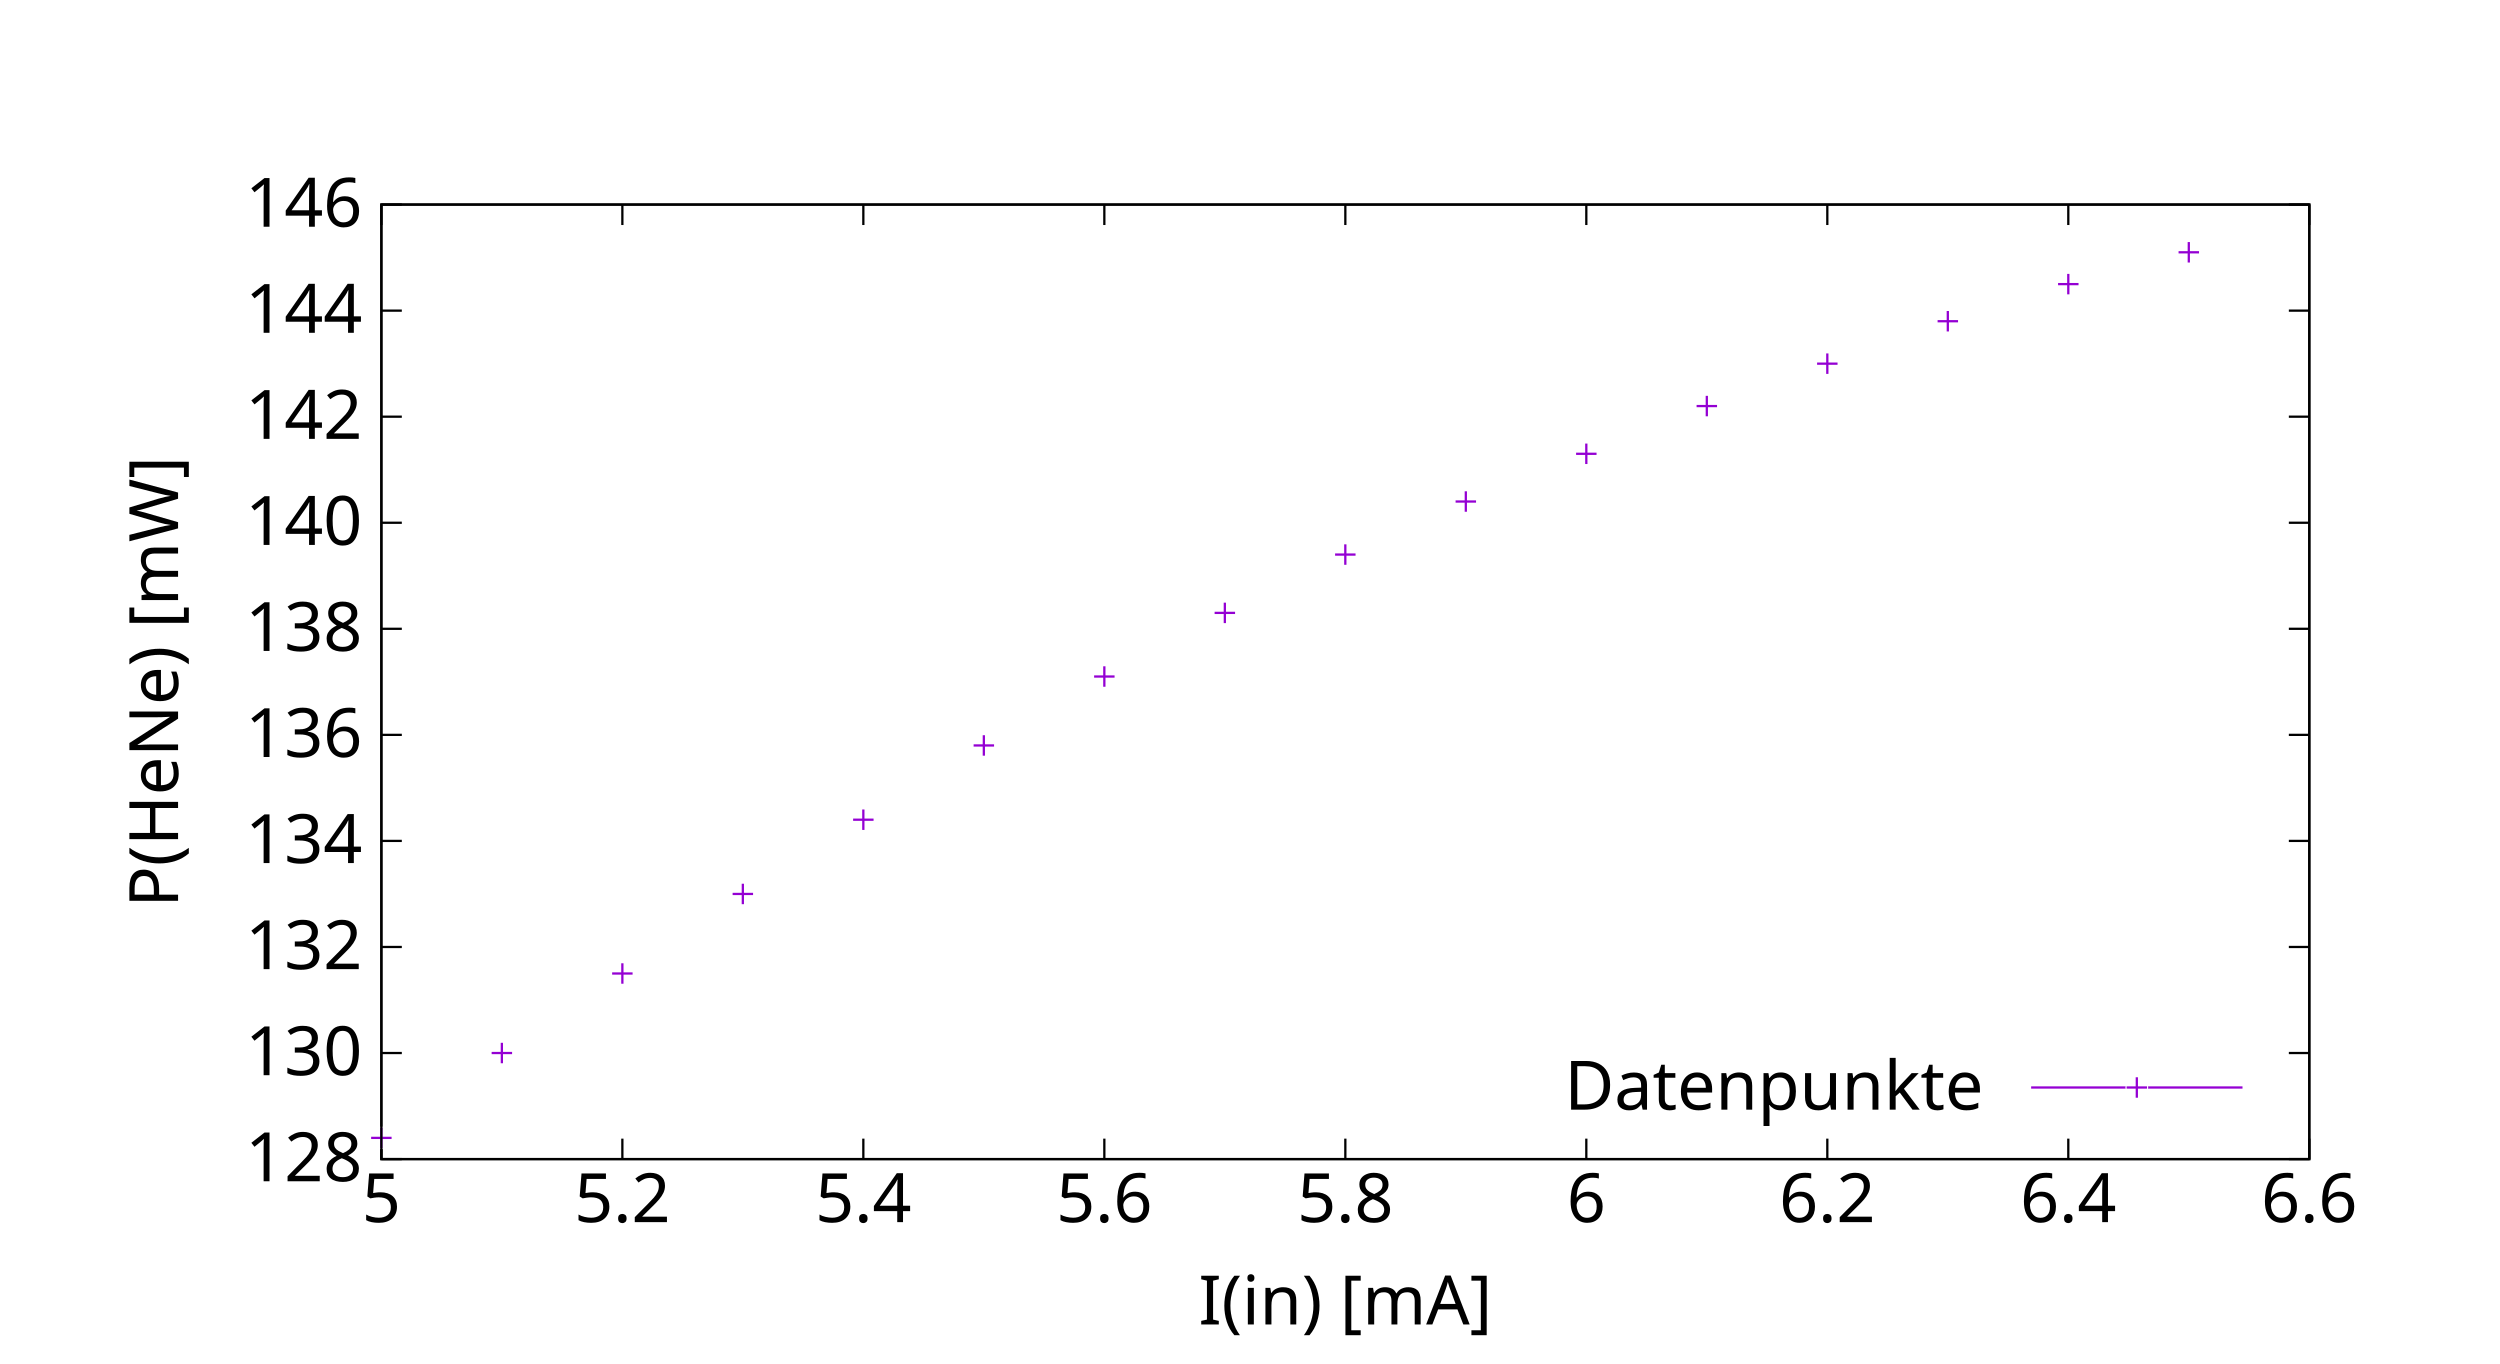
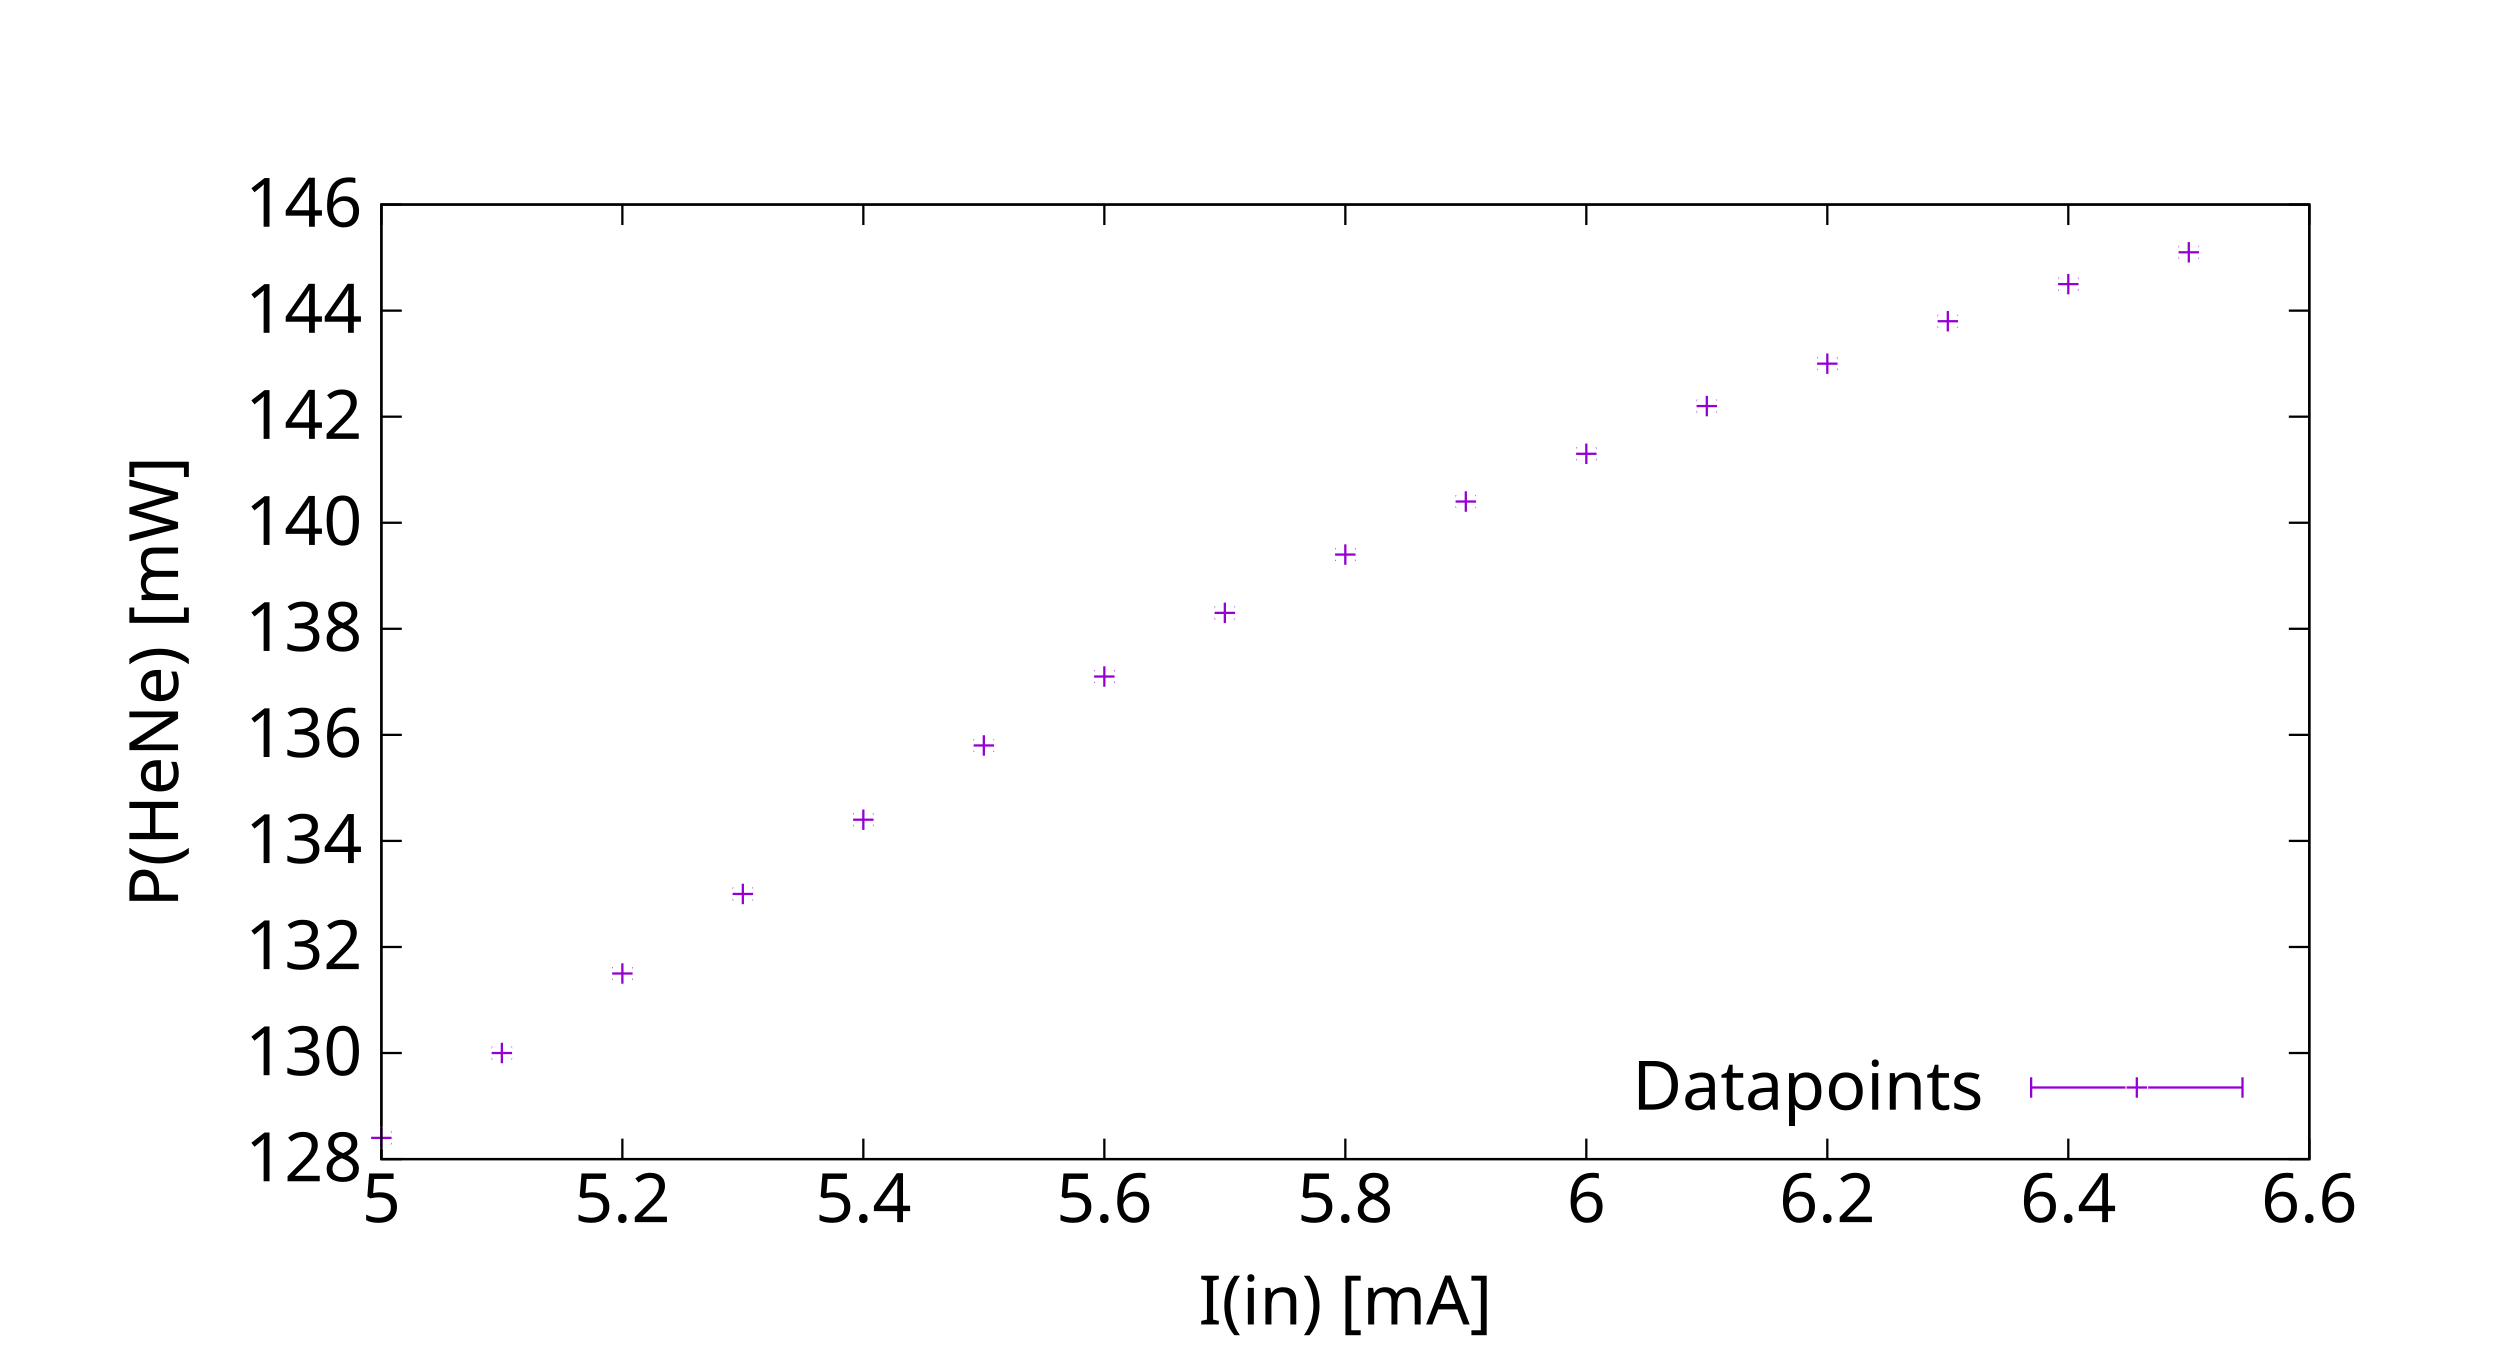
<svg xmlns="http://www.w3.org/2000/svg" xmlns:xlink="http://www.w3.org/1999/xlink" width="1100" height="600" viewBox="0 0 1100 600">
  <g id="gnuplot_canvas">
    <rect x="0" y="0" width="1100" height="600" fill="none" />
    <defs>
      <circle id="gpDot" r="0.5" stroke-width="0.5" stroke="currentColor" />
      <path id="gpPt0" stroke-width="0.222" stroke="currentColor" d="M-1,0 h2 M0,-1 v2" />
      <path id="gpPt1" stroke-width="0.222" stroke="currentColor" d="M-1,-1 L1,1 M1,-1 L-1,1" />
      <path id="gpPt2" stroke-width="0.222" stroke="currentColor" d="M-1,0 L1,0 M0,-1 L0,1 M-1,-1 L1,1 M-1,1 L1,-1" />
      <rect id="gpPt3" stroke-width="0.222" stroke="currentColor" x="-1" y="-1" width="2" height="2" />
      <rect id="gpPt4" stroke-width="0.222" stroke="currentColor" fill="currentColor" x="-1" y="-1" width="2" height="2" />
      <circle id="gpPt5" stroke-width="0.222" stroke="currentColor" cx="0" cy="0" r="1" />
      <use xlink:href="#gpPt5" id="gpPt6" fill="currentColor" stroke="none" />
      <path id="gpPt7" stroke-width="0.222" stroke="currentColor" d="M0,-1.33 L-1.33,0.67 L1.33,0.67 z" />
      <use xlink:href="#gpPt7" id="gpPt8" fill="currentColor" stroke="none" />
      <use xlink:href="#gpPt7" id="gpPt9" stroke="currentColor" transform="rotate(180)" />
      <use xlink:href="#gpPt9" id="gpPt10" fill="currentColor" stroke="none" />
      <use xlink:href="#gpPt3" id="gpPt11" stroke="currentColor" transform="rotate(45)" />
      <use xlink:href="#gpPt11" id="gpPt12" fill="currentColor" stroke="none" />
      <path id="gpPt13" stroke-width="0.222" stroke="currentColor" d="M0,1.330 L1.265,0.411 L0.782,-1.067 L-0.782,-1.076 L-1.265,0.411 z" />
      <use xlink:href="#gpPt13" id="gpPt14" fill="currentColor" stroke="none" />
      <filter id="textbox" filterUnits="objectBoundingBox" x="0" y="0" height="1" width="1">
        <feFlood flood-color="white" flood-opacity="1" result="bgnd" />
        <feComposite in="SourceGraphic" in2="bgnd" operator="atop" />
      </filter>
      <filter id="greybox" filterUnits="objectBoundingBox" x="0" y="0" height="1" width="1">
        <feFlood flood-color="lightgrey" flood-opacity="1" result="grey" />
        <feComposite in="SourceGraphic" in2="grey" operator="atop" />
      </filter>
    </defs>
    <g fill="none" color="white" stroke="currentColor" stroke-width="1.00" stroke-linecap="butt" stroke-linejoin="miter">
</g>
    <g fill="none" color="black" stroke="currentColor" stroke-width="1.00" stroke-linecap="butt" stroke-linejoin="miter">
      <path stroke="black" d="M167.80,510.00 L176.80,510.00 M1016.09,510.00 L1007.09,510.00  " />
      <g transform="translate(159.41,519.75)" stroke="none" fill="black" font-family="Computer Modern" font-size="30.00" text-anchor="end">
        <text>
          <tspan font-family="Computer Modern"> 128</tspan>
        </text>
      </g>
    </g>
    <g fill="none" color="black" stroke="currentColor" stroke-width="1.00" stroke-linecap="butt" stroke-linejoin="miter">
      <path stroke="black" d="M167.80,463.33 L176.80,463.33 M1016.09,463.33 L1007.09,463.33  " />
      <g transform="translate(159.41,473.08)" stroke="none" fill="black" font-family="Computer Modern" font-size="30.00" text-anchor="end">
        <text>
          <tspan font-family="Computer Modern"> 130</tspan>
        </text>
      </g>
    </g>
    <g fill="none" color="black" stroke="currentColor" stroke-width="1.00" stroke-linecap="butt" stroke-linejoin="miter">
      <path stroke="black" d="M167.80,416.67 L176.80,416.67 M1016.09,416.67 L1007.09,416.67  " />
      <g transform="translate(159.41,426.42)" stroke="none" fill="black" font-family="Computer Modern" font-size="30.00" text-anchor="end">
        <text>
          <tspan font-family="Computer Modern"> 132</tspan>
        </text>
      </g>
    </g>
    <g fill="none" color="black" stroke="currentColor" stroke-width="1.00" stroke-linecap="butt" stroke-linejoin="miter">
      <path stroke="black" d="M167.80,370.00 L176.80,370.00 M1016.09,370.00 L1007.09,370.00  " />
      <g transform="translate(159.41,379.75)" stroke="none" fill="black" font-family="Computer Modern" font-size="30.00" text-anchor="end">
        <text>
          <tspan font-family="Computer Modern"> 134</tspan>
        </text>
      </g>
    </g>
    <g fill="none" color="black" stroke="currentColor" stroke-width="1.00" stroke-linecap="butt" stroke-linejoin="miter">
      <path stroke="black" d="M167.80,323.34 L176.80,323.34 M1016.09,323.34 L1007.09,323.34  " />
      <g transform="translate(159.41,333.09)" stroke="none" fill="black" font-family="Computer Modern" font-size="30.00" text-anchor="end">
        <text>
          <tspan font-family="Computer Modern"> 136</tspan>
        </text>
      </g>
    </g>
    <g fill="none" color="black" stroke="currentColor" stroke-width="1.00" stroke-linecap="butt" stroke-linejoin="miter">
      <path stroke="black" d="M167.80,276.67 L176.80,276.67 M1016.09,276.67 L1007.09,276.67  " />
      <g transform="translate(159.41,286.42)" stroke="none" fill="black" font-family="Computer Modern" font-size="30.00" text-anchor="end">
        <text>
          <tspan font-family="Computer Modern"> 138</tspan>
        </text>
      </g>
    </g>
    <g fill="none" color="black" stroke="currentColor" stroke-width="1.00" stroke-linecap="butt" stroke-linejoin="miter">
      <path stroke="black" d="M167.80,230.01 L176.80,230.01 M1016.09,230.01 L1007.09,230.01  " />
      <g transform="translate(159.41,239.76)" stroke="none" fill="black" font-family="Computer Modern" font-size="30.00" text-anchor="end">
        <text>
          <tspan font-family="Computer Modern"> 140</tspan>
        </text>
      </g>
    </g>
    <g fill="none" color="black" stroke="currentColor" stroke-width="1.00" stroke-linecap="butt" stroke-linejoin="miter">
      <path stroke="black" d="M167.80,183.34 L176.80,183.34 M1016.09,183.34 L1007.09,183.34  " />
      <g transform="translate(159.41,193.09)" stroke="none" fill="black" font-family="Computer Modern" font-size="30.00" text-anchor="end">
        <text>
          <tspan font-family="Computer Modern"> 142</tspan>
        </text>
      </g>
    </g>
    <g fill="none" color="black" stroke="currentColor" stroke-width="1.00" stroke-linecap="butt" stroke-linejoin="miter">
      <path stroke="black" d="M167.80,136.68 L176.80,136.68 M1016.09,136.68 L1007.09,136.68  " />
      <g transform="translate(159.41,146.43)" stroke="none" fill="black" font-family="Computer Modern" font-size="30.00" text-anchor="end">
        <text>
          <tspan font-family="Computer Modern"> 144</tspan>
        </text>
      </g>
    </g>
    <g fill="none" color="black" stroke="currentColor" stroke-width="1.00" stroke-linecap="butt" stroke-linejoin="miter">
      <path stroke="black" d="M167.80,90.01 L176.80,90.01 M1016.09,90.01 L1007.09,90.01  " />
      <g transform="translate(159.41,99.76)" stroke="none" fill="black" font-family="Computer Modern" font-size="30.00" text-anchor="end">
        <text>
          <tspan font-family="Computer Modern"> 146</tspan>
        </text>
      </g>
    </g>
    <g fill="none" color="black" stroke="currentColor" stroke-width="1.00" stroke-linecap="butt" stroke-linejoin="miter">
      <path stroke="black" d="M167.80,510.00 L167.80,501.00 M167.80,90.01 L167.80,99.01  " />
      <g transform="translate(167.80,537.75)" stroke="none" fill="black" font-family="Computer Modern" font-size="30.00" text-anchor="middle">
        <text>
          <tspan font-family="Computer Modern"> 5</tspan>
        </text>
      </g>
    </g>
    <g fill="none" color="black" stroke="currentColor" stroke-width="1.00" stroke-linecap="butt" stroke-linejoin="miter">
      <path stroke="black" d="M273.84,510.00 L273.84,501.00 M273.84,90.01 L273.84,99.01  " />
      <g transform="translate(273.84,537.75)" stroke="none" fill="black" font-family="Computer Modern" font-size="30.00" text-anchor="middle">
        <text>
          <tspan font-family="Computer Modern"> 5.2</tspan>
        </text>
      </g>
    </g>
    <g fill="none" color="black" stroke="currentColor" stroke-width="1.00" stroke-linecap="butt" stroke-linejoin="miter">
      <path stroke="black" d="M379.87,510.00 L379.87,501.00 M379.87,90.01 L379.87,99.01  " />
      <g transform="translate(379.87,537.75)" stroke="none" fill="black" font-family="Computer Modern" font-size="30.00" text-anchor="middle">
        <text>
          <tspan font-family="Computer Modern"> 5.4</tspan>
        </text>
      </g>
    </g>
    <g fill="none" color="black" stroke="currentColor" stroke-width="1.00" stroke-linecap="butt" stroke-linejoin="miter">
      <path stroke="black" d="M485.91,510.00 L485.91,501.00 M485.91,90.01 L485.91,99.01  " />
      <g transform="translate(485.91,537.75)" stroke="none" fill="black" font-family="Computer Modern" font-size="30.00" text-anchor="middle">
        <text>
          <tspan font-family="Computer Modern"> 5.6</tspan>
        </text>
      </g>
    </g>
    <g fill="none" color="black" stroke="currentColor" stroke-width="1.00" stroke-linecap="butt" stroke-linejoin="miter">
      <path stroke="black" d="M591.95,510.00 L591.95,501.00 M591.95,90.01 L591.95,99.01  " />
      <g transform="translate(591.95,537.75)" stroke="none" fill="black" font-family="Computer Modern" font-size="30.00" text-anchor="middle">
        <text>
          <tspan font-family="Computer Modern"> 5.8</tspan>
        </text>
      </g>
    </g>
    <g fill="none" color="black" stroke="currentColor" stroke-width="1.00" stroke-linecap="butt" stroke-linejoin="miter">
      <path stroke="black" d="M697.98,510.00 L697.98,501.00 M697.98,90.01 L697.98,99.01  " />
      <g transform="translate(697.98,537.75)" stroke="none" fill="black" font-family="Computer Modern" font-size="30.00" text-anchor="middle">
        <text>
          <tspan font-family="Computer Modern"> 6</tspan>
        </text>
      </g>
    </g>
    <g fill="none" color="black" stroke="currentColor" stroke-width="1.00" stroke-linecap="butt" stroke-linejoin="miter">
      <path stroke="black" d="M804.02,510.00 L804.02,501.00 M804.02,90.01 L804.02,99.01  " />
      <g transform="translate(804.02,537.75)" stroke="none" fill="black" font-family="Computer Modern" font-size="30.00" text-anchor="middle">
        <text>
          <tspan font-family="Computer Modern"> 6.2</tspan>
        </text>
      </g>
    </g>
    <g fill="none" color="black" stroke="currentColor" stroke-width="1.00" stroke-linecap="butt" stroke-linejoin="miter">
      <path stroke="black" d="M910.05,510.00 L910.05,501.00 M910.05,90.01 L910.05,99.01  " />
      <g transform="translate(910.05,537.75)" stroke="none" fill="black" font-family="Computer Modern" font-size="30.00" text-anchor="middle">
        <text>
          <tspan font-family="Computer Modern"> 6.4</tspan>
        </text>
      </g>
    </g>
    <g fill="none" color="black" stroke="currentColor" stroke-width="1.00" stroke-linecap="butt" stroke-linejoin="miter">
      <path stroke="black" d="M1016.09,510.00 L1016.09,501.00 M1016.09,90.01 L1016.09,99.01  " />
      <g transform="translate(1016.09,537.75)" stroke="none" fill="black" font-family="Computer Modern" font-size="30.00" text-anchor="middle">
        <text>
          <tspan font-family="Computer Modern"> 6.6</tspan>
        </text>
      </g>
    </g>
    <g fill="none" color="black" stroke="currentColor" stroke-width="1.00" stroke-linecap="butt" stroke-linejoin="miter">
</g>
    <g fill="none" color="black" stroke="currentColor" stroke-width="1.00" stroke-linecap="butt" stroke-linejoin="miter">
      <path stroke="black" d="M167.80,90.01 L167.80,510.00 L1016.09,510.00 L1016.09,90.01 L167.80,90.01 Z  " />
    </g>
    <g fill="none" color="black" stroke="currentColor" stroke-width="1.00" stroke-linecap="butt" stroke-linejoin="miter">
</g>
    <g id="gnuplot_plot_1">
      <g fill="none" color="black" stroke="currentColor" stroke-width="1.00" stroke-linecap="butt" stroke-linejoin="miter">
        <g transform="translate(872.70,488.25)" stroke="none" fill="black" font-family="Computer Modern" font-size="30.00" text-anchor="end">
          <text>
-             <tspan font-family="Computer Modern">Datenpunkte</tspan>
+             <tspan font-family="Computer Modern">Datapoints</tspan>
          </text>
        </g>
      </g>
      <g fill="none" color="black" stroke="currentColor" stroke-width="1.00" stroke-linecap="butt" stroke-linejoin="miter">
-         <path stroke="rgb(148,   0, 211)" d="M893.70,478.50 L986.70,478.50 M963.07,113.34 L963.07,108.68 M910.05,127.34 L910.05,122.68 M857.04,143.68 L857.04,139.01   M804.02,162.34 L804.02,157.68 M751.00,181.01 L751.00,176.34 M697.98,202.01 L697.98,197.34 M644.96,223.01 L644.96,218.34   M591.94,246.34 L591.94,241.67 M538.93,272.01 L538.93,267.34 M485.91,300.00 L485.91,295.34 M432.89,330.34 L432.89,325.67   M379.87,363.00 L379.87,358.34 M326.85,395.67 L326.85,391.00 M273.84,430.67 L273.84,426.00 M220.82,465.67 L220.82,461.00   M167.80,503.00 L167.80,498.33  " />
+         <path stroke="rgb(148,   0, 211)" d="M893.70,478.50 L986.70,478.50 M893.70,474.00 L893.70,483.00 M986.70,474.00 L986.70,483.00 M963.07,113.34 L963.07,108.68   M958.57,113.34 L967.57,113.34 M958.57,108.68 L967.57,108.68 M910.05,127.34 L910.05,122.68 M905.55,127.34 L914.55,127.34   M905.55,122.68 L914.55,122.68 M857.04,143.68 L857.04,139.01 M852.54,143.68 L861.54,143.68 M852.54,139.01 L861.54,139.01   M804.02,162.34 L804.02,157.68 M799.52,162.34 L808.52,162.34 M799.52,157.68 L808.52,157.68 M751.00,181.01 L751.00,176.34   M746.50,181.01 L755.50,181.01 M746.50,176.34 L755.50,176.34 M697.98,202.01 L697.98,197.34 M693.48,202.01 L702.48,202.01   M693.48,197.34 L702.48,197.34 M644.96,223.01 L644.96,218.34 M640.46,223.01 L649.46,223.01 M640.46,218.34 L649.46,218.34   M591.94,246.34 L591.94,241.67 M587.44,246.34 L596.44,246.34 M587.44,241.67 L596.44,241.67 M538.93,272.01 L538.93,267.34   M534.43,272.01 L543.43,272.01 M534.43,267.34 L543.43,267.34 M485.91,300.00 L485.91,295.34 M481.41,300.00 L490.41,300.00   M481.41,295.34 L490.41,295.34 M432.89,330.34 L432.89,325.67 M428.39,330.34 L437.39,330.34 M428.39,325.67 L437.39,325.67   M379.87,363.00 L379.87,358.34 M375.37,363.00 L384.37,363.00 M375.37,358.34 L384.37,358.34 M326.85,395.67 L326.85,391.00   M322.35,395.67 L331.35,395.67 M322.35,391.00 L331.35,391.00 M273.84,430.67 L273.84,426.00 M269.34,430.67 L278.34,430.67   M269.34,426.00 L278.34,426.00 M220.82,465.67 L220.82,461.00 M216.32,465.67 L225.32,465.67 M216.32,461.00 L225.32,461.00   M167.80,503.00 L167.80,498.33 M167.80,503.00 L172.30,503.00 M167.80,498.33 L172.30,498.33  " />
      </g>
      <g fill="none" color="black" stroke="currentColor" stroke-width="1.00" stroke-linecap="butt" stroke-linejoin="miter">
        <use xlink:href="#gpPt6" transform="translate(963.07,111.01) scale(4.50)" color="white" />
      </g>
      <g fill="none" color="black" stroke="currentColor" stroke-width="1.00" stroke-linecap="butt" stroke-linejoin="miter">
        <use xlink:href="#gpPt0" transform="translate(963.07,111.01) scale(4.50)" color="rgb(148,   0, 211)" />
        <use xlink:href="#gpPt6" transform="translate(910.05,125.01) scale(4.50)" color="white" />
      </g>
      <g fill="none" color="black" stroke="currentColor" stroke-width="1.00" stroke-linecap="butt" stroke-linejoin="miter">
        <use xlink:href="#gpPt0" transform="translate(910.05,125.01) scale(4.50)" color="rgb(148,   0, 211)" />
        <use xlink:href="#gpPt6" transform="translate(857.04,141.34) scale(4.50)" color="white" />
      </g>
      <g fill="none" color="black" stroke="currentColor" stroke-width="1.00" stroke-linecap="butt" stroke-linejoin="miter">
        <use xlink:href="#gpPt0" transform="translate(857.04,141.34) scale(4.50)" color="rgb(148,   0, 211)" />
        <use xlink:href="#gpPt6" transform="translate(804.02,160.01) scale(4.50)" color="white" />
      </g>
      <g fill="none" color="black" stroke="currentColor" stroke-width="1.00" stroke-linecap="butt" stroke-linejoin="miter">
        <use xlink:href="#gpPt0" transform="translate(804.02,160.01) scale(4.50)" color="rgb(148,   0, 211)" />
        <use xlink:href="#gpPt6" transform="translate(751.00,178.67) scale(4.50)" color="white" />
      </g>
      <g fill="none" color="black" stroke="currentColor" stroke-width="1.00" stroke-linecap="butt" stroke-linejoin="miter">
        <use xlink:href="#gpPt0" transform="translate(751.00,178.67) scale(4.50)" color="rgb(148,   0, 211)" />
        <use xlink:href="#gpPt6" transform="translate(697.98,199.67) scale(4.50)" color="white" />
      </g>
      <g fill="none" color="black" stroke="currentColor" stroke-width="1.00" stroke-linecap="butt" stroke-linejoin="miter">
        <use xlink:href="#gpPt0" transform="translate(697.98,199.67) scale(4.50)" color="rgb(148,   0, 211)" />
        <use xlink:href="#gpPt6" transform="translate(644.96,220.67) scale(4.50)" color="white" />
      </g>
      <g fill="none" color="black" stroke="currentColor" stroke-width="1.00" stroke-linecap="butt" stroke-linejoin="miter">
        <use xlink:href="#gpPt0" transform="translate(644.96,220.67) scale(4.50)" color="rgb(148,   0, 211)" />
        <use xlink:href="#gpPt6" transform="translate(591.94,244.01) scale(4.50)" color="white" />
      </g>
      <g fill="none" color="black" stroke="currentColor" stroke-width="1.00" stroke-linecap="butt" stroke-linejoin="miter">
        <use xlink:href="#gpPt0" transform="translate(591.94,244.01) scale(4.50)" color="rgb(148,   0, 211)" />
        <use xlink:href="#gpPt6" transform="translate(538.93,269.67) scale(4.50)" color="white" />
      </g>
      <g fill="none" color="black" stroke="currentColor" stroke-width="1.00" stroke-linecap="butt" stroke-linejoin="miter">
        <use xlink:href="#gpPt0" transform="translate(538.93,269.67) scale(4.50)" color="rgb(148,   0, 211)" />
        <use xlink:href="#gpPt6" transform="translate(485.91,297.67) scale(4.50)" color="white" />
      </g>
      <g fill="none" color="black" stroke="currentColor" stroke-width="1.00" stroke-linecap="butt" stroke-linejoin="miter">
        <use xlink:href="#gpPt0" transform="translate(485.91,297.67) scale(4.50)" color="rgb(148,   0, 211)" />
        <use xlink:href="#gpPt6" transform="translate(432.89,328.00) scale(4.50)" color="white" />
      </g>
      <g fill="none" color="black" stroke="currentColor" stroke-width="1.00" stroke-linecap="butt" stroke-linejoin="miter">
        <use xlink:href="#gpPt0" transform="translate(432.89,328.00) scale(4.50)" color="rgb(148,   0, 211)" />
        <use xlink:href="#gpPt6" transform="translate(379.87,360.67) scale(4.50)" color="white" />
      </g>
      <g fill="none" color="black" stroke="currentColor" stroke-width="1.00" stroke-linecap="butt" stroke-linejoin="miter">
        <use xlink:href="#gpPt0" transform="translate(379.87,360.67) scale(4.50)" color="rgb(148,   0, 211)" />
        <use xlink:href="#gpPt6" transform="translate(326.85,393.34) scale(4.50)" color="white" />
      </g>
      <g fill="none" color="black" stroke="currentColor" stroke-width="1.00" stroke-linecap="butt" stroke-linejoin="miter">
        <use xlink:href="#gpPt0" transform="translate(326.85,393.34) scale(4.50)" color="rgb(148,   0, 211)" />
        <use xlink:href="#gpPt6" transform="translate(273.84,428.34) scale(4.50)" color="white" />
      </g>
      <g fill="none" color="black" stroke="currentColor" stroke-width="1.00" stroke-linecap="butt" stroke-linejoin="miter">
        <use xlink:href="#gpPt0" transform="translate(273.84,428.34) scale(4.50)" color="rgb(148,   0, 211)" />
        <use xlink:href="#gpPt6" transform="translate(220.82,463.33) scale(4.50)" color="white" />
      </g>
      <g fill="none" color="black" stroke="currentColor" stroke-width="1.00" stroke-linecap="butt" stroke-linejoin="miter">
        <use xlink:href="#gpPt0" transform="translate(220.82,463.33) scale(4.50)" color="rgb(148,   0, 211)" />
        <use xlink:href="#gpPt6" transform="translate(167.80,500.67) scale(4.50)" color="white" />
      </g>
      <g fill="none" color="black" stroke="currentColor" stroke-width="1.00" stroke-linecap="butt" stroke-linejoin="miter">
        <use xlink:href="#gpPt0" transform="translate(167.80,500.67) scale(4.50)" color="rgb(148,   0, 211)" />
        <use xlink:href="#gpPt6" transform="translate(940.20,478.50) scale(4.50)" color="white" />
      </g>
      <g fill="none" color="black" stroke="currentColor" stroke-width="1.00" stroke-linecap="butt" stroke-linejoin="miter">
        <use xlink:href="#gpPt0" transform="translate(940.20,478.50) scale(4.50)" color="rgb(148,   0, 211)" />
      </g>
    </g>
    <g fill="none" color="white" stroke="rgb(148,   0, 211)" stroke-width="2.00" stroke-linecap="butt" stroke-linejoin="miter">
</g>
    <g fill="none" color="black" stroke="currentColor" stroke-width="2.00" stroke-linecap="butt" stroke-linejoin="miter">
</g>
    <g fill="none" color="black" stroke="black" stroke-width="1.00" stroke-linecap="butt" stroke-linejoin="miter">
</g>
    <g fill="none" color="black" stroke="currentColor" stroke-width="1.00" stroke-linecap="butt" stroke-linejoin="miter">
      <path stroke="black" d="M167.80,90.01 L167.80,510.00 L1016.09,510.00 L1016.09,90.01 L167.80,90.01 Z  " />
      <g transform="translate(78.35,300.01) rotate(270.00)" stroke="none" fill="black" font-family="Computer Modern" font-size="30.00" text-anchor="middle">
        <text>
          <tspan font-family="Computer Modern">P(HeNe) [mW]</tspan>
        </text>
      </g>
    </g>
    <g fill="none" color="black" stroke="currentColor" stroke-width="1.00" stroke-linecap="butt" stroke-linejoin="miter">
      <g transform="translate(591.94,582.75)" stroke="none" fill="black" font-family="Computer Modern" font-size="30.00" text-anchor="middle">
        <text>
          <tspan font-family="Computer Modern">I(in) [mA]</tspan>
        </text>
      </g>
    </g>
    <g fill="none" color="black" stroke="currentColor" stroke-width="1.00" stroke-linecap="butt" stroke-linejoin="miter">
</g>
    <g fill="none" color="black" stroke="currentColor" stroke-width="1.00" stroke-linecap="butt" stroke-linejoin="miter">
</g>
  </g>
</svg>
